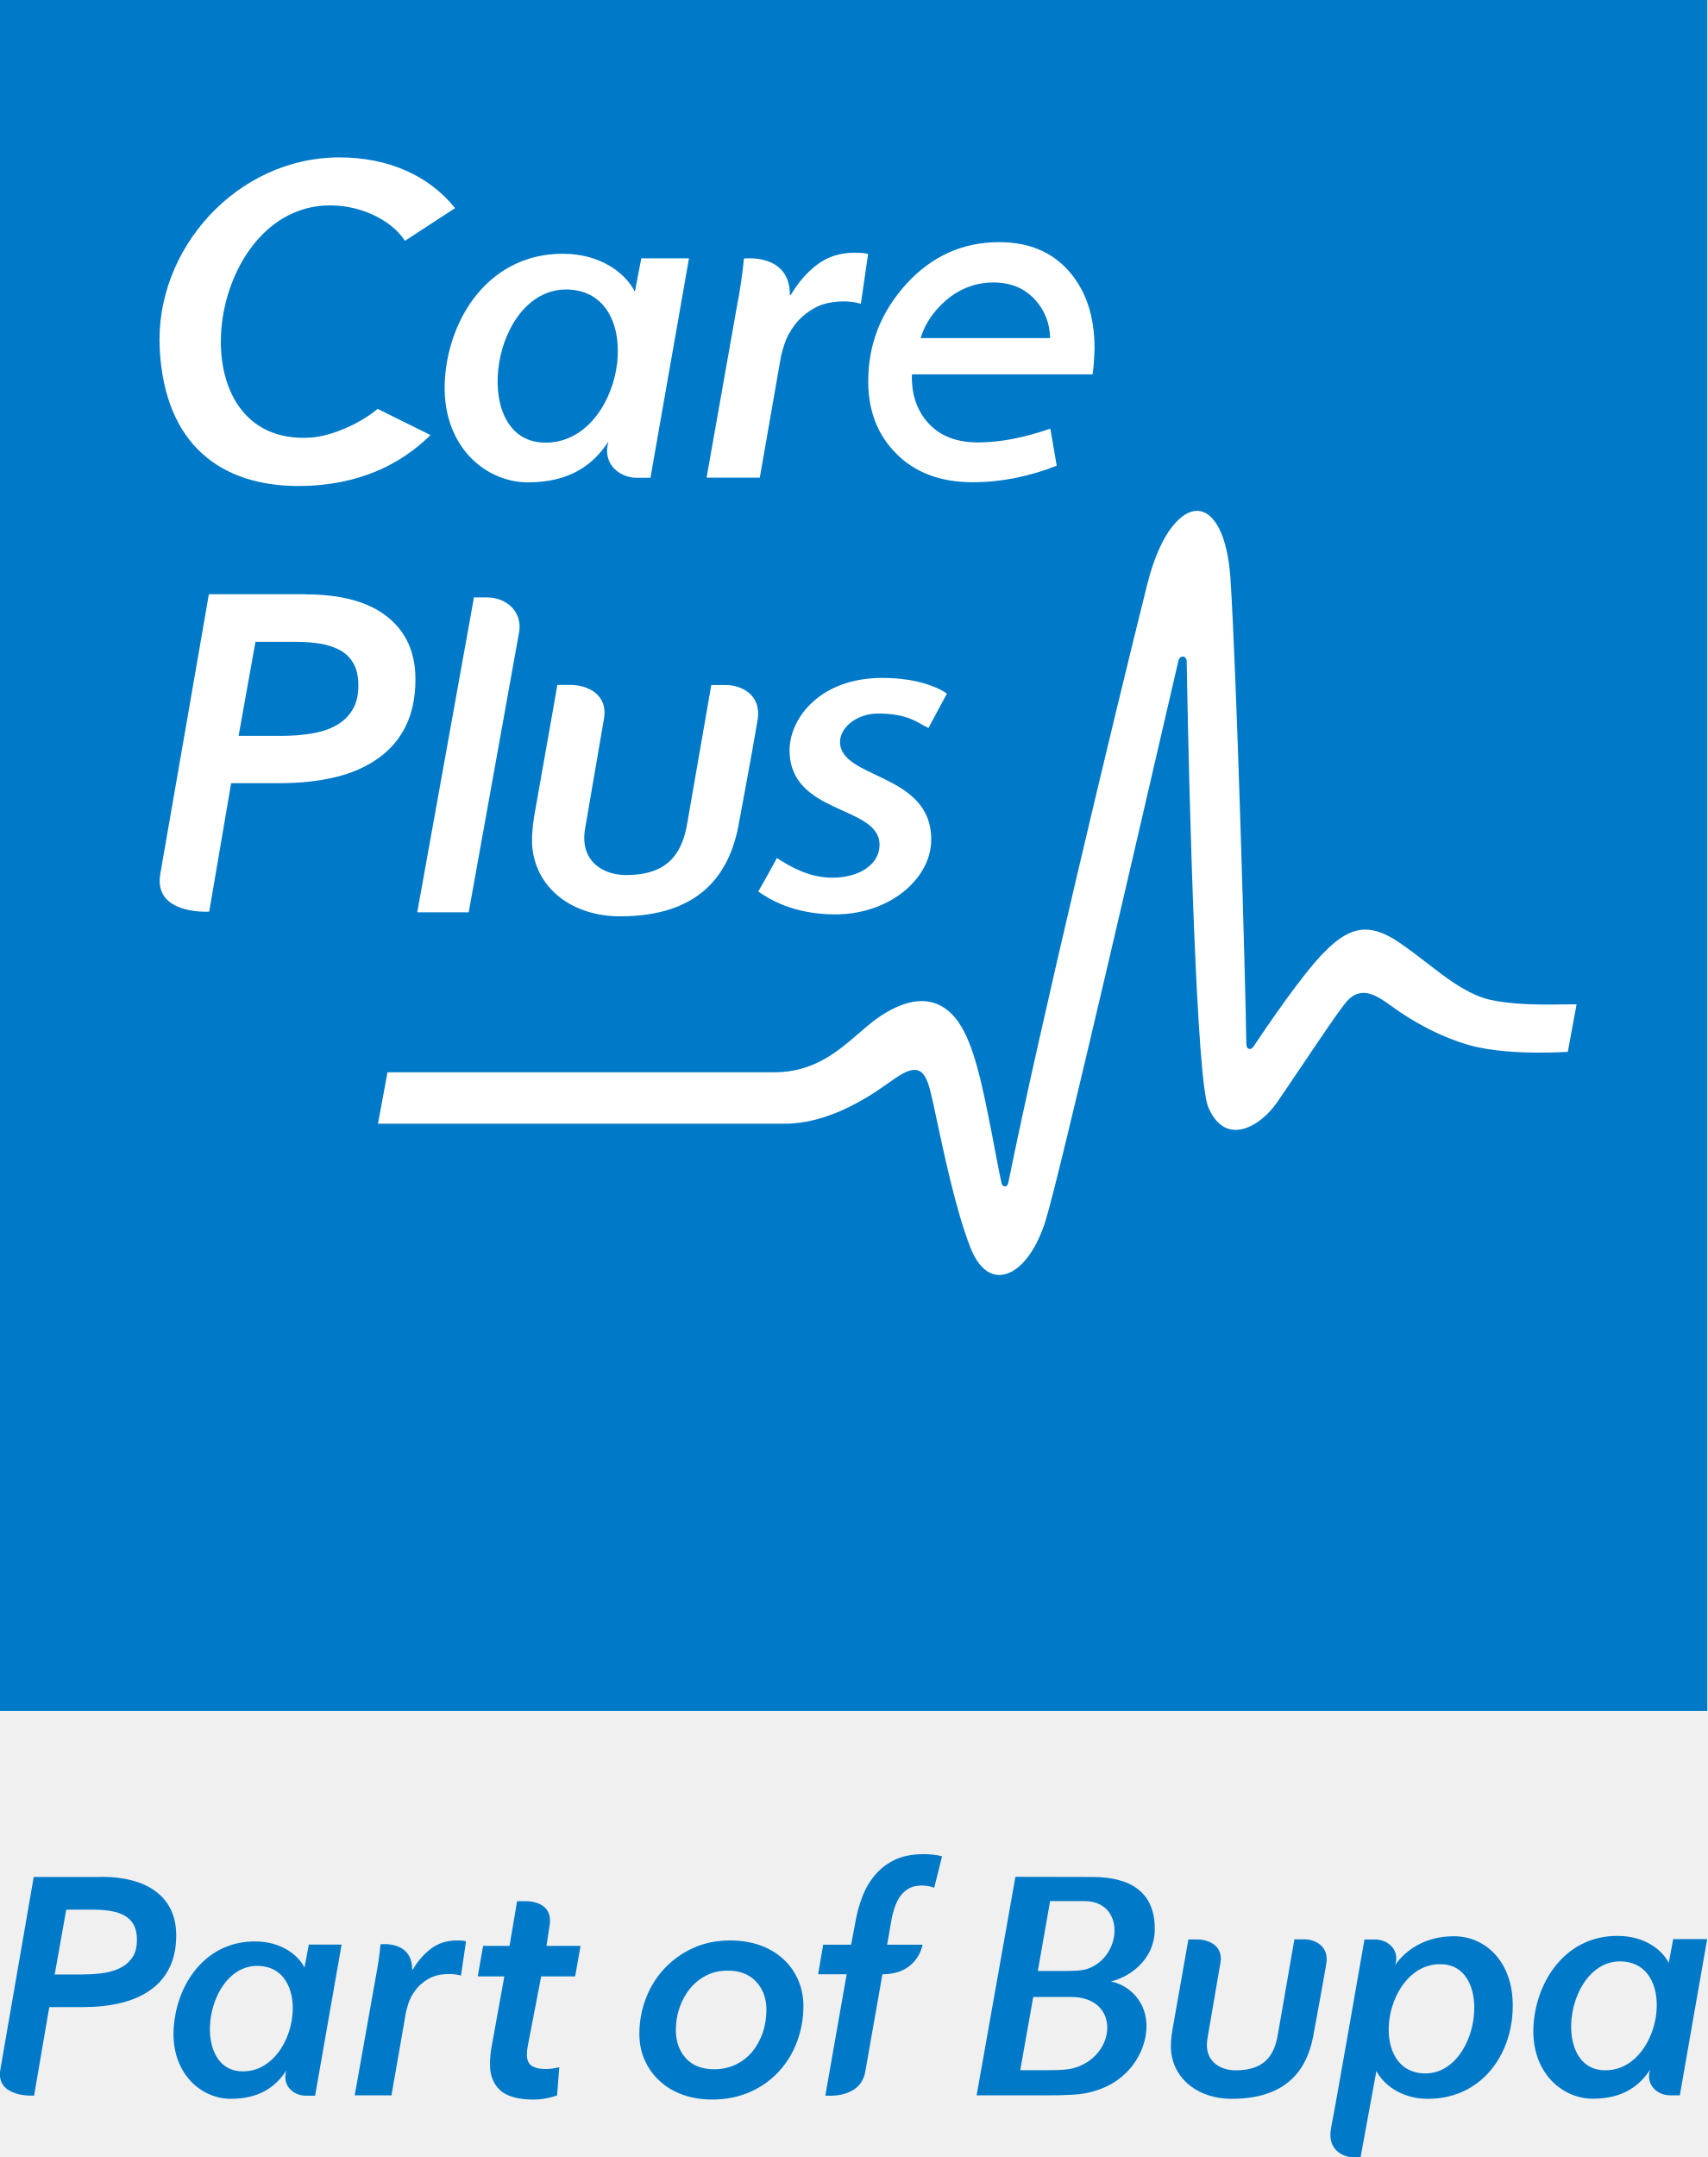
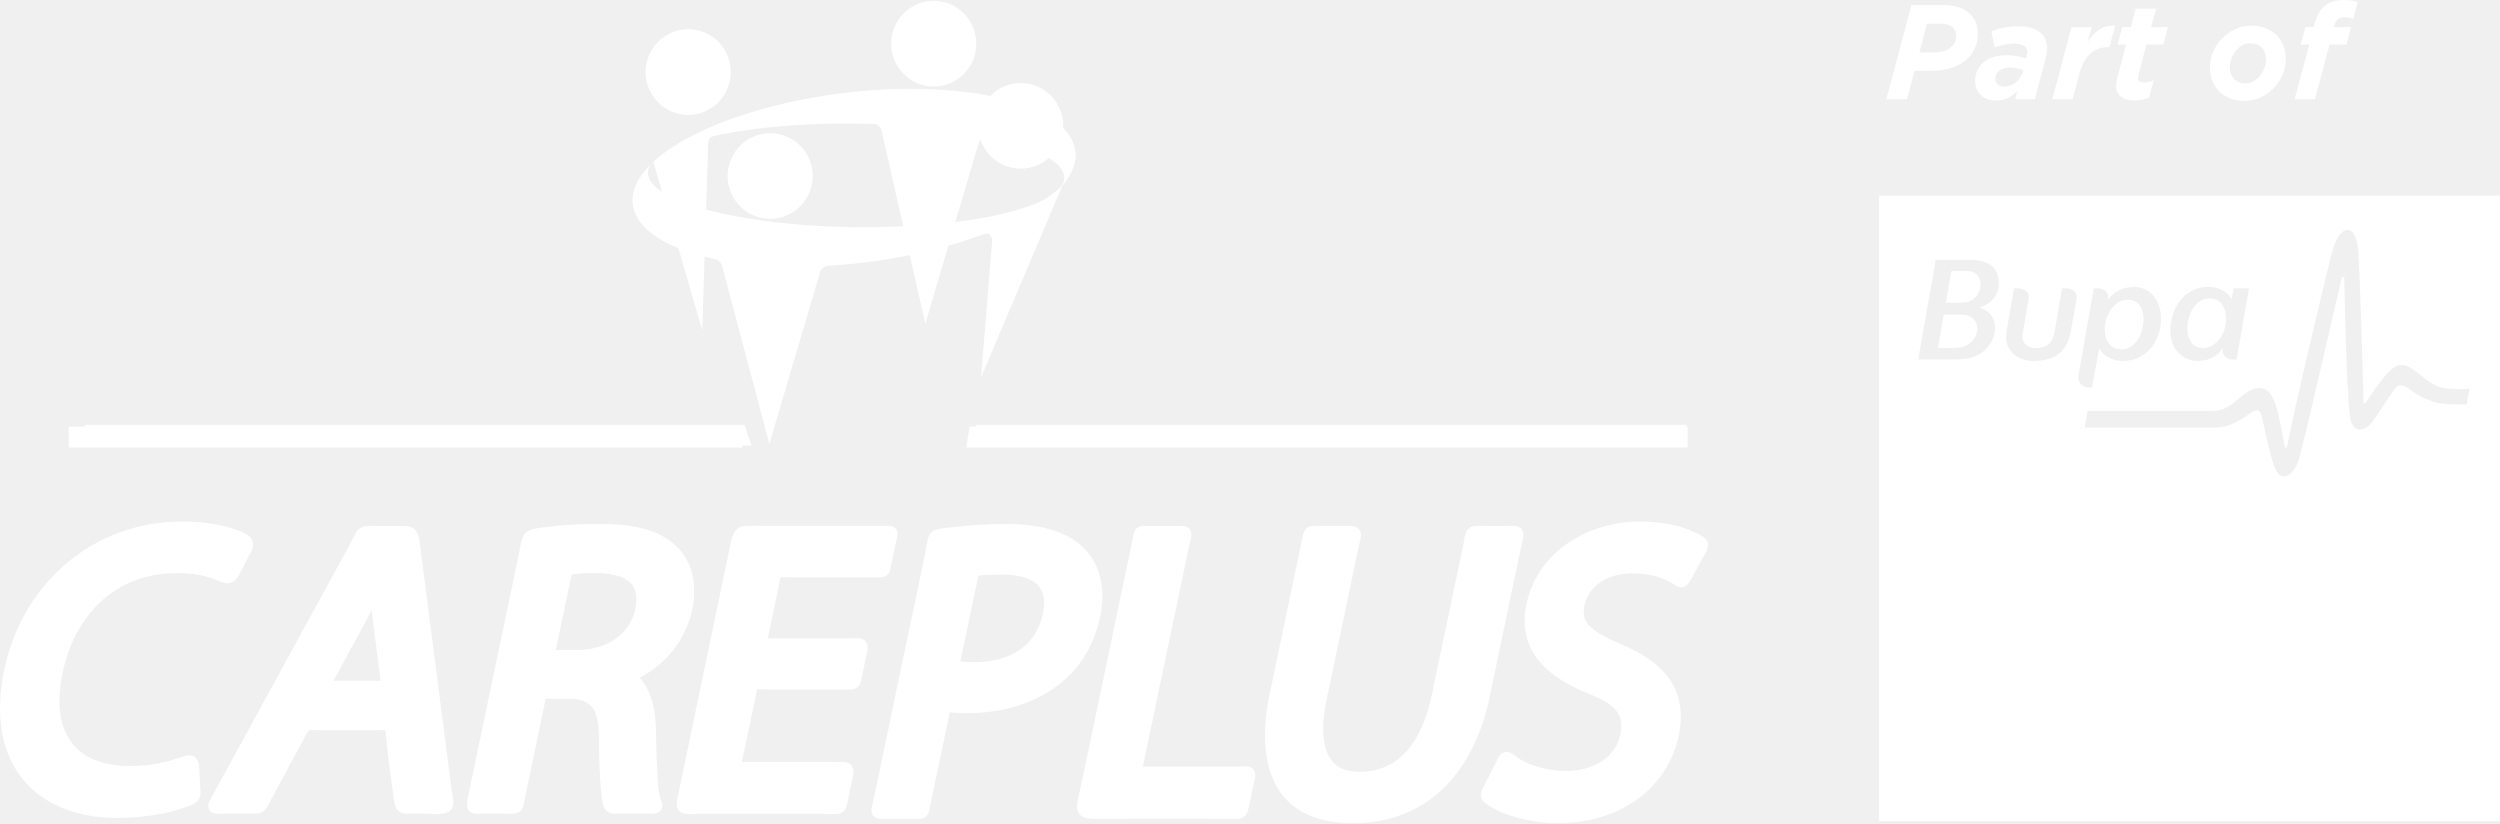
- <svg xmlns="http://www.w3.org/2000/svg" width="57" height="72" viewBox="0 0 57 72" fill="none">
-   <g clip-path="url(#clip0)">
-     <path d="M57 0H0V57.108H57V0Z" fill="#0079C8" />
-     <path d="M3.362 62.648C4.178 62.648 4.806 62.822 5.236 63.164C5.67 63.507 5.883 63.986 5.883 64.603C5.883 65.022 5.807 65.384 5.658 65.683C5.509 65.985 5.296 66.234 5.019 66.428C4.741 66.625 4.412 66.766 4.029 66.859C3.647 66.952 3.221 66.996 2.763 66.996H1.645L1.138 69.95C1.138 69.95 -0.153 70.034 0.012 69.079C0.181 68.12 1.126 62.653 1.126 62.653H3.362V62.648ZM2.807 65.904C3.064 65.904 3.306 65.884 3.523 65.848C3.744 65.807 3.929 65.743 4.082 65.654C4.235 65.566 4.355 65.445 4.444 65.3C4.532 65.155 4.572 64.969 4.572 64.744C4.572 64.546 4.536 64.385 4.468 64.256C4.399 64.127 4.299 64.026 4.174 63.95C4.05 63.877 3.897 63.825 3.724 63.793C3.547 63.761 3.358 63.744 3.149 63.744H2.212L1.826 65.908H2.807V65.904Z" fill="#0079C8" />
-     <path d="M13.777 65.751C13.95 65.457 14.159 65.219 14.397 65.041C14.634 64.864 14.919 64.772 15.257 64.772C15.306 64.772 15.358 64.775 15.414 64.775C15.47 64.779 15.519 64.788 15.559 64.8L15.39 65.944C15.314 65.924 15.245 65.908 15.185 65.904C15.125 65.896 15.068 65.892 15.012 65.892C14.726 65.892 14.493 65.944 14.312 66.049C14.131 66.153 13.982 66.278 13.874 66.427C13.761 66.573 13.681 66.726 13.633 66.879C13.584 67.032 13.552 67.157 13.54 67.246L13.07 69.941H11.843L12.547 65.984C12.575 65.851 12.603 65.678 12.635 65.469C12.668 65.259 12.688 65.07 12.704 64.9C12.704 64.9 13.761 64.763 13.761 65.739H13.777V65.751Z" fill="#0079C8" />
-     <path d="M23.775 70.082C23.425 70.082 23.103 70.03 22.806 69.925C22.508 69.82 22.251 69.671 22.038 69.474C21.82 69.276 21.651 69.047 21.531 68.781C21.41 68.515 21.346 68.217 21.346 67.89C21.346 67.479 21.418 67.084 21.563 66.71C21.704 66.335 21.909 66.004 22.174 65.718C22.44 65.432 22.757 65.203 23.131 65.029C23.505 64.856 23.924 64.772 24.382 64.772C24.736 64.772 25.066 64.824 25.363 64.929C25.661 65.033 25.918 65.183 26.131 65.376C26.349 65.569 26.517 65.799 26.638 66.069C26.759 66.339 26.823 66.633 26.823 66.955C26.823 67.374 26.751 67.773 26.61 68.152C26.469 68.531 26.264 68.861 25.999 69.151C25.733 69.437 25.412 69.667 25.034 69.832C24.655 69.998 24.237 70.082 23.775 70.082ZM25.588 67.084C25.588 66.706 25.472 66.391 25.243 66.145C25.013 65.9 24.696 65.779 24.298 65.779C24.032 65.779 23.791 65.831 23.582 65.94C23.369 66.049 23.188 66.194 23.039 66.375C22.89 66.556 22.773 66.77 22.689 67.008C22.605 67.246 22.564 67.499 22.564 67.765C22.564 68.144 22.677 68.458 22.898 68.704C23.123 68.95 23.437 69.071 23.843 69.071C24.109 69.071 24.35 69.018 24.567 68.914C24.784 68.809 24.965 68.664 25.118 68.483C25.267 68.301 25.383 68.088 25.468 67.846C25.544 67.608 25.588 67.354 25.588 67.084Z" fill="#0079C8" />
-     <path d="M31.19 63.011C31.126 62.991 31.062 62.971 30.997 62.958C30.933 62.946 30.852 62.938 30.76 62.938C30.591 62.938 30.45 62.974 30.33 63.043C30.213 63.115 30.117 63.204 30.04 63.317C29.968 63.43 29.907 63.555 29.863 63.688C29.819 63.825 29.783 63.958 29.763 64.083L29.618 64.913H30.8C30.8 64.913 30.655 65.9 29.461 65.9C29.461 65.9 29.031 68.334 28.89 69.143C28.729 70.086 27.555 69.949 27.555 69.949L28.267 65.9H27.314L27.483 64.913H28.416L28.56 64.147C28.609 63.869 28.685 63.591 28.785 63.325C28.886 63.055 29.027 62.813 29.204 62.6C29.381 62.386 29.602 62.213 29.867 62.084C30.133 61.955 30.454 61.891 30.832 61.891C31.078 61.891 31.283 61.915 31.452 61.963L31.19 63.011Z" fill="#0079C8" />
-     <path d="M7.709 70.058C8.698 70.058 9.229 69.619 9.555 69.119L9.539 69.196C9.446 69.663 9.836 69.953 10.202 69.953H10.52L11.405 64.909H10.311L10.166 65.678C9.969 65.279 9.41 64.804 8.509 64.804C6.917 64.804 5.972 66.121 5.815 67.519C5.626 69.119 6.659 70.058 7.709 70.058ZM8.662 65.622C10.5 65.722 9.901 69.24 8.035 69.139C6.346 69.043 6.869 65.525 8.662 65.622Z" fill="#0079C8" />
-     <path d="M18.068 65.972H19.202L19.383 64.953H18.245L18.354 64.24C18.426 63.724 18.076 63.462 17.538 63.462H17.264L17.011 64.953H16.13L15.949 65.972H16.838L16.424 68.261C16.404 68.358 16.387 68.466 16.375 68.583C16.363 68.7 16.359 68.809 16.359 68.906C16.359 69.26 16.46 69.542 16.685 69.76C16.773 69.844 17.059 70.086 17.827 70.082C17.948 70.082 18.237 70.07 18.599 69.945L18.672 69.002C18.599 69.022 18.527 69.034 18.442 69.047C18.362 69.059 18.277 69.063 18.193 69.063C18.008 69.063 17.863 69.026 17.755 68.958C17.646 68.889 17.59 68.76 17.59 68.579C17.59 68.487 17.602 68.39 17.622 68.285L18.068 65.972Z" fill="#0079C8" />
-     <path d="M53.184 70.054C54.205 70.054 54.756 69.603 55.09 69.083L55.07 69.16C54.973 69.647 55.375 69.941 55.753 69.941H56.083L56.996 64.727H55.862L55.713 65.521C55.508 65.11 54.933 64.619 54 64.619C52.355 64.619 51.378 65.977 51.213 67.427C51.028 69.087 52.094 70.054 53.184 70.054ZM54.165 65.473C56.063 65.578 55.444 69.212 53.517 69.103C51.772 69.007 52.311 65.368 54.165 65.473Z" fill="#0079C8" />
-     <path d="M38.554 64.381C38.554 63.2 37.798 62.653 36.471 62.653C35.654 62.653 34.371 62.648 33.901 62.648L32.606 69.942C32.767 69.942 34.166 69.942 34.958 69.942C35.497 69.942 36.008 69.925 36.294 69.861C37.613 69.583 38.148 68.62 38.256 67.915C38.401 66.94 37.789 66.291 37.09 66.138C37.617 66.025 38.554 65.485 38.554 64.381ZM35.795 69.047C35.646 69.083 35.413 69.103 34.918 69.103H34.062L34.496 66.658H35.763C37.44 66.658 37.287 68.676 35.795 69.047ZM36.294 65.723C36.133 65.775 35.92 65.791 35.526 65.791H34.649L35.059 63.458H36.205C37.584 63.458 37.476 65.332 36.294 65.723Z" fill="#0079C8" />
-     <path d="M43.552 64.735H43.215C43.215 64.735 42.716 67.6 42.66 67.927C42.539 68.628 42.201 69.107 41.252 69.107C40.713 69.107 40.186 68.781 40.311 68.052C40.359 67.769 40.717 65.686 40.745 65.521C40.846 64.957 40.367 64.739 39.973 64.739H39.676C39.603 65.174 39.273 67.004 39.149 67.721C39.096 68.011 39.08 68.301 39.1 68.491C39.213 69.462 40.066 70.058 41.119 70.058C42.941 70.058 43.625 69.107 43.842 67.975C43.914 67.6 44.256 65.715 44.284 65.521C44.365 64.957 43.902 64.735 43.552 64.735Z" fill="#0079C8" />
-     <path d="M45.426 72.001L45.953 69.128C46.158 69.539 46.745 70.058 47.674 70.058C49.355 70.058 50.393 68.745 50.497 67.206C50.61 65.57 49.649 64.631 48.539 64.631C47.574 64.631 46.918 65.102 46.584 65.59L46.6 65.521C46.705 65.018 46.279 64.74 45.917 64.74H45.555C45.555 64.74 44.578 70.349 44.441 71.025C44.284 71.819 44.928 72.004 45.129 72.004H45.426V72.001ZM48.161 65.566C49.906 65.662 49.363 69.313 47.509 69.208C45.615 69.103 46.235 65.457 48.161 65.566Z" fill="#0079C8" />
-     <path d="M51.68 33.532C50.996 33.532 50.059 33.492 49.504 33.303C48.849 33.077 48.265 32.63 47.654 32.154C47.344 31.916 47.027 31.671 46.685 31.441C46.267 31.163 45.917 31.03 45.583 31.03C45.137 31.03 44.698 31.276 44.172 31.824C43.456 32.561 42.314 34.237 41.855 34.926C41.823 34.967 41.787 35.015 41.727 35.015C41.614 35.015 41.61 34.87 41.61 34.822C41.586 32.904 41.288 22.423 41.079 19.297C40.987 17.91 40.556 17.052 39.957 17.052C39.479 17.052 38.759 17.693 38.304 19.498C37.158 24.091 34.709 34.306 33.66 39.496C33.627 39.637 33.471 39.637 33.438 39.496C33.322 38.964 33.217 38.363 33.117 37.856C32.803 36.256 32.529 34.874 31.995 34.112C31.383 33.246 30.479 33.194 29.385 33.923C29.143 34.084 28.91 34.286 28.665 34.499C27.961 35.104 27.165 35.793 25.846 35.793H12.937L12.619 37.509H26.208C27.595 37.509 28.886 36.707 29.654 36.155C30.044 35.873 30.314 35.712 30.531 35.712C30.828 35.712 30.965 36.018 31.074 36.474C31.13 36.695 31.194 37.005 31.271 37.364C31.528 38.549 31.914 40.414 32.405 41.659C32.634 42.236 32.972 42.558 33.362 42.558C33.957 42.558 34.56 41.853 34.902 40.765C35.361 39.314 38.107 27.387 39.265 22.391C39.314 22.186 39.338 22.073 39.342 22.061C39.362 21.972 39.422 21.916 39.491 21.916C39.551 21.916 39.619 21.968 39.619 22.081V22.101C39.708 27.154 39.957 36.03 40.335 36.945C40.544 37.449 40.862 37.715 41.256 37.715C41.715 37.715 42.261 37.344 42.651 36.776C42.849 36.49 43.098 36.115 43.367 35.72C44.023 34.745 44.767 33.637 44.984 33.403C45.314 33.053 45.688 33.053 46.222 33.419C46.303 33.472 46.395 33.54 46.504 33.617C47.075 34.032 48.028 34.604 49.098 34.898C49.806 35.092 50.722 35.136 51.362 35.136C51.776 35.136 52.215 35.12 52.343 35.112L52.637 33.524C52.484 33.52 52.066 33.532 51.68 33.532Z" fill="white" />
-     <path d="M10.206 19.84C11.393 19.84 12.302 20.09 12.929 20.586C13.556 21.081 13.87 21.779 13.87 22.673C13.87 23.282 13.761 23.805 13.544 24.241C13.327 24.68 13.017 25.038 12.615 25.32C12.213 25.606 11.735 25.812 11.18 25.945C10.621 26.078 10.009 26.142 9.342 26.142H7.717L6.985 30.43C6.985 30.43 5.107 30.554 5.353 29.164C5.598 27.774 6.973 19.836 6.973 19.836H10.206V19.84ZM9.398 24.563C9.772 24.563 10.122 24.535 10.44 24.478C10.761 24.422 11.031 24.329 11.252 24.196C11.477 24.067 11.65 23.894 11.775 23.68C11.903 23.467 11.964 23.201 11.964 22.875C11.964 22.588 11.915 22.355 11.811 22.165C11.71 21.976 11.57 21.831 11.385 21.722C11.204 21.617 10.983 21.541 10.733 21.492C10.48 21.448 10.198 21.424 9.897 21.424H8.529L7.966 24.563H9.398Z" fill="white" />
-     <path d="M26.397 9.852C26.65 9.425 26.948 9.082 27.294 8.824C27.639 8.567 28.054 8.434 28.54 8.434C28.609 8.434 28.689 8.438 28.77 8.442C28.85 8.446 28.922 8.462 28.983 8.478L28.741 10.138C28.629 10.106 28.532 10.086 28.444 10.078C28.359 10.069 28.275 10.061 28.194 10.061C27.78 10.061 27.438 10.138 27.177 10.291C26.912 10.444 26.698 10.626 26.538 10.839C26.373 11.053 26.26 11.27 26.188 11.492C26.115 11.717 26.071 11.895 26.051 12.028L25.367 15.944H23.59L24.607 10.203C24.648 10.009 24.692 9.759 24.736 9.453C24.78 9.151 24.816 8.873 24.837 8.631C24.837 8.631 26.373 8.434 26.373 9.848H26.397V9.852Z" fill="white" />
-     <path d="M17.634 16.101C19.074 16.101 19.842 15.465 20.312 14.739L20.288 14.848C20.151 15.529 20.718 15.948 21.253 15.948H21.716L23.003 8.623H21.41L21.197 9.739C20.912 9.163 20.099 8.47 18.788 8.47C16.476 8.47 15.104 10.38 14.875 12.414C14.61 14.743 16.11 16.101 17.634 16.101ZM19.013 9.666C21.68 9.816 20.811 14.921 18.101 14.772C15.652 14.631 16.416 9.521 19.013 9.666Z" fill="white" />
-     <path d="M24.237 22.866H23.747C23.747 22.866 23.023 27.025 22.942 27.496C22.765 28.515 22.279 29.209 20.899 29.209C20.119 29.209 19.355 28.733 19.532 27.673C19.601 27.262 20.123 24.24 20.163 23.999C20.308 23.181 19.617 22.862 19.041 22.862H18.607C18.503 23.495 18.024 26.15 17.843 27.194C17.771 27.613 17.743 28.036 17.775 28.314C17.936 29.724 19.174 30.587 20.702 30.587C23.345 30.587 24.338 29.204 24.655 27.561C24.76 27.021 25.259 24.277 25.299 23.999C25.416 23.185 24.744 22.866 24.237 22.866Z" fill="white" />
-     <path d="M29.308 23.818C30.334 23.818 30.631 24.128 30.997 24.301C31.074 24.168 31.488 23.378 31.613 23.153C31.448 23.02 30.728 22.629 29.473 22.629H29.449C27.362 22.629 26.361 23.995 26.361 25.043C26.361 27.206 29.365 26.872 29.365 28.197C29.365 28.854 28.693 29.297 27.788 29.297C27.012 29.297 26.389 28.931 25.938 28.641C25.862 28.786 25.452 29.531 25.315 29.757C25.649 29.991 26.469 30.522 27.885 30.522C29.694 30.522 31.09 29.338 31.09 28.02C31.09 25.784 28.046 26.018 28.046 24.764C28.046 24.269 28.625 23.818 29.308 23.818Z" fill="white" />
-     <path d="M16.251 19.941C15.937 19.941 15.945 19.941 15.824 19.941L13.93 30.454H15.648L17.332 21.098C17.445 20.437 16.93 19.941 16.251 19.941Z" fill="white" />
-     <path d="M36.479 12.495H30.446C30.426 13.156 30.607 13.7 30.997 14.127C31.383 14.554 31.934 14.768 32.658 14.768C33.378 14.768 34.182 14.614 35.067 14.308L35.28 15.545C34.347 15.912 33.41 16.097 32.477 16.097C31.392 16.097 30.531 15.771 29.904 15.122C29.292 14.502 28.987 13.704 28.987 12.725C28.987 11.492 29.413 10.412 30.257 9.481C31.106 8.55 32.139 8.083 33.358 8.083C34.343 8.083 35.119 8.405 35.69 9.054C36.257 9.703 36.543 10.557 36.543 11.629C36.535 11.911 36.519 12.201 36.479 12.495ZM35.059 11.286C35.051 10.799 34.886 10.376 34.572 10.021C34.215 9.622 33.748 9.429 33.173 9.429C32.582 9.429 32.055 9.626 31.588 10.021C31.174 10.376 30.885 10.799 30.736 11.286H35.059Z" fill="white" />
-     <path d="M10.363 14.607C5.855 14.893 6.804 7.116 10.818 6.862C11.948 6.79 13.058 7.321 13.52 8.039L15.193 6.947C14.316 5.855 12.961 5.254 11.328 5.254C7.918 5.254 5.164 8.313 5.332 11.629C5.493 14.864 7.403 16.222 9.961 16.222C11.964 16.222 13.391 15.493 14.373 14.522L12.607 13.648C12.092 14.091 11.123 14.558 10.363 14.607Z" fill="white" />
-   </g>
-   <defs>
-     <clipPath id="clip0">
-       <rect width="57" height="72" fill="white" />
-     </clipPath>
-   </defs>
+ <svg xmlns="http://www.w3.org/2000/svg" width="164" height="54" fill="none">
+   <path fill-rule="evenodd" clip-rule="evenodd" d="M44.73 9.355c-1.439.736-1.867 1.277-1.867 1.277l3.206 11.041.391-12.388c.062-.214.143-.339.432-.376l.26-.147-.421-.324c0-.004-.564.18-2.002.917z" fill="#fff" />
+   <path fill-rule="evenodd" clip-rule="evenodd" d="M62.51 5.95c-6.854-.623-15.164 1.214-19 4.134 2.266-1.37 7.952-2.143 13.829-1.952.27.037.49.258.516.542l2.847 12.565 3.48-11.8a.595.595 0 0 1 .702-.449l.044.008c4.01.883 5.88 2.286 4.369 3.585h.014c3.14-3.055.172-6.008-6.802-6.634z" fill="#fff" />
+   <path fill-rule="evenodd" clip-rule="evenodd" d="M50.522 14.354c-1.537 0-2.792-1.259-2.792-2.813a2.806 2.806 0 0 1 2.792-2.805 2.806 2.806 0 0 1 2.792 2.805c0 1.554-1.255 2.813-2.792 2.813zM66.959 11.063c-1.537 0-2.792-1.26-2.792-2.813a2.806 2.806 0 0 1 2.792-2.805A2.804 2.804 0 0 1 69.75 8.25c0 1.554-1.255 2.813-2.792 2.813zM61.25 5.677c-1.536 0-2.791-1.26-2.791-2.813 0-1.546 1.255-2.812 2.791-2.812 1.545 0 2.792 1.266 2.792 2.812a2.799 2.799 0 0 1-2.792 2.813zM45.143 7.54c-1.537 0-2.792-1.26-2.792-2.813 0-1.546 1.255-2.813 2.792-2.813 1.544 0 2.792 1.267 2.792 2.813a2.803 2.803 0 0 1-2.792 2.813z" fill="#fff" />
+   <path fill-rule="evenodd" clip-rule="evenodd" d="M68.891 12.878c-.124.077-.26.155-.406.232h-.004c-1.273.648-3.333 1.148-5.81 1.454h-.004a44.88 44.88 0 0 1-3.418.283c-2.316.11-4.8.07-7.227-.15-2.246-.203-4.178-.534-5.704-.947-1.255-.342-2.236-.74-2.887-1.167-.871-.567-1.157-1.189-.732-1.804-2.17 2.15-1.325 4.238 1.807 5.504.513.21 1.084.394 1.716.549.18.048.363.092.55.132.062.022.117.037.117.037.204.03.38.173.46.365l3.122 11.758 3.3-11.177a.597.597 0 0 1 .55-.511 37.142 37.142 0 0 0 5.356-.7c.871-.173 1.716-.38 2.532-.611a26.63 26.63 0 0 0 2.35-.78c1.81-.689 3.344-1.525 4.424-2.452l-.092-.015zm-26.192-2.099c.055-.051.11-.106.168-.158a.784.784 0 0 0-.168.158z" fill="#fff" />
+   <path fill-rule="evenodd" clip-rule="evenodd" d="M64.551 15.352l.114-.033c.212-.052.365.162.431.375l-.743 9.064 5.354-12.613s-1.05 1.285-4.881 2.706l-.275.5zM16.59 35.585c-.091-.438-.578-.63-.944-.78-1.108-.446-2.536-.59-3.725-.59-5.807 0-10.454 4.05-11.643 9.72-.553 2.628-.395 5.533 1.559 7.562 1.526 1.583 3.706 2.157 5.84 2.157 1.452 0 3.132-.202 4.508-.703.322-.114.72-.243.885-.57.136-.273.066-.62.051-.914l-.032-.688c-.019-.368.014-.902-.326-1.13-.238-.159-.498-.1-.75-.023-.278.089-.55.185-.83.266a9.733 9.733 0 0 1-2.646.357c-1.398 0-2.895-.324-3.802-1.484-1-1.27-.952-3.1-.637-4.598.809-3.847 3.48-6.572 7.509-6.572.808 0 1.698.1 2.462.394.308.122.67.335 1.006.258.418-.1.637-.57.813-.924l.355-.703c.157-.313.42-.67.347-1.035zm13.122 16.788c-.04-.313-.095-.619-.135-.931-.655-5.155-1.332-10.305-1.995-15.455-.05-.398-.065-.976-.38-1.256-.198-.177-.443-.213-.699-.224-.3-.011-.611 0-.915 0-.303-.004-.607-.004-.91-.004-.341 0-.795-.04-1.088.17-.157.113-.248.264-.333.437-.095.188-.183.376-.285.564-2.993 5.474-5.986 10.952-8.983 16.426-.165.299-.469.696-.256 1.039.139.217.362.25.596.246.176-.003.348-.014.523-.014.513 0 1.025-.004 1.537-.004.249 0 .523.037.758-.074.292-.14.45-.482.596-.758.717-1.33 1.43-2.658 2.144-3.987.052-.092.286-.563.366-.637.103-.03.67-.007.783-.007H24.4c.234 0 .465-.008.695-.012.04 0 .11-.003.176 0 .007.063.015.14.018.185.026.239.048.478.077.718.143 1.108.27 2.216.425 3.32.047.346.054.825.329 1.072.168.15.377.184.593.187.23.008.468-.003.698-.003.293 0 .586.014.882.014.396 0 1.003.074 1.285-.257.183-.218.172-.494.135-.755zm-7.838-7.716l2.137-3.921a25.7 25.7 0 0 0 .37-.703l.055.467.534 4.157h-3.096zm22.694-8.622c-1.302-1.447-3.417-1.665-5.243-1.665-1.12 0-2.243.037-3.352.192-.274.04-.556.063-.83.11-.231.037-.45.096-.63.258-.201.184-.278.434-.337.692-.077.346-.131.696-.205 1.042l-3.194 15.234-.04.22c-.059.328-.22.77.014 1.054.147.177.348.213.564.213.175 0 .355-.01.534-.01h1.288c.311 0 .717.062.974-.148.241-.199.263-.57.325-.865l1.28-6.134c.02-.092.041-.26.074-.393.106 0 .238.007.315.007h1.182c.53 0 1.167.08 1.533.515.435.512.465 1.484.472 2.12.007.914.022 1.827.084 2.74.022.346.044.696.095 1.042.051.331.08.758.37.975.27.203.684.137 1.006.137h1.343c.198 0 .399.007.6.007.23-.004.45-.044.582-.265.12-.203.07-.39-.004-.59a2.441 2.441 0 0 1-.117-.415c-.08-.409-.095-.843-.12-1.26-.063-1-.081-2.006-.103-3.01-.022-1.194-.256-2.486-1.065-3.373 1.742-.917 3.03-2.492 3.447-4.477.289-1.373.128-2.879-.842-3.953zm-2.89 3.906c-.388 1.848-2.108 2.705-3.857 2.705H36.46l1.039-4.962c.527-.081 1.094-.092 1.617-.089.728.004 1.786.11 2.302.7.395.449.377 1.093.26 1.645zm17.088-5.254c-.205-.25-.523-.188-.801-.188h-7.897c-.318 0-.637-.018-.951-.014-.26.003-.516.029-.728.191-.344.258-.421.788-.506 1.185-1.134 5.416-2.265 10.835-3.392 16.258-.069.328-.204.75.037 1.042.161.191.384.228.619.232.223.003.45-.008.673-.008h8.28c.209 0 .41.011.615.015.205.004.395-.011.567-.136.293-.221.33-.71.403-1.05.077-.36.15-.721.227-1.082.062-.309.164-.68-.073-.946-.158-.173-.366-.206-.586-.206-.194 0-.384.011-.578.011h-5.767c-.08 0-.165.004-.245.004.007-.033.015-.063.018-.089.293-1.413.597-2.823.893-4.237.022-.1.055-.313.092-.46.033 0 .065.003.087.003.176.008.348.015.524.015h4.896c.325 0 .786.074 1.057-.132.26-.203.293-.586.355-.888.073-.364.15-.729.223-1.093.07-.324.22-.744-.01-1.027-.15-.184-.356-.221-.575-.221-.19-.004-.38.007-.571.007h-4.856c-.142 0-.289.004-.435.004.01-.044.022-.085.03-.114.233-1.086.456-2.176.683-3.262.019-.107.084-.482.136-.63.07-.007.168-.003.212-.003.234 0 .468.01.706.01h5.215c.285 0 .61.045.845-.15.23-.195.249-.541.307-.821.095-.468.198-.931.293-1.399.058-.272.18-.57-.022-.821zM112.029 35.596c-.103-.368-.553-.522-.864-.677-1.083-.523-2.415-.703-3.604-.703-3.341 0-6.7 1.94-7.425 5.404-.655 3.119 1.438 4.816 4.044 5.872.647.262 1.526.637 1.928 1.24.285.435.296.925.19 1.422-.358 1.708-1.979 2.422-3.575 2.422-1.021 0-2.122-.261-3.015-.773a3.896 3.896 0 0 1-.413-.28c-.169-.125-.33-.232-.553-.191-.234.037-.362.206-.468.405-.095.177-.18.364-.275.548l-.545 1.072c-.143.283-.373.61-.293.942.088.357.483.534.772.7 1.16.673 2.899 1.001 4.23 1.001 1.932 0 3.857-.493 5.409-1.69a6.893 6.893 0 0 0 2.55-4.027c.253-1.208.194-2.415-.45-3.494-.743-1.24-2.097-2.01-3.385-2.555-.691-.294-2.009-.861-2.309-1.605-.12-.302-.095-.648-.029-.96.114-.531.45-1.01.867-1.348.641-.516 1.46-.707 2.269-.707.75 0 1.522.136 2.214.438.175.077.329.166.49.272.176.118.337.225.564.196.373-.052.556-.468.717-.766l.666-1.222c.153-.28.388-.6.293-.936zm-12.215-.883c-.153-.188-.366-.221-.589-.221-.194.004-.388.015-.582.015h-1.178c-.34 0-.838-.074-1.112.162-.161.136-.22.316-.26.515-.037.199-.066.398-.11.593-.684 3.269-1.368 6.538-2.056 9.804-.535 2.547-1.8 5.047-4.728 5.047-.703 0-1.401-.166-1.855-.751-.586-.755-.593-1.977-.498-2.886.04-.369.103-.737.18-1.097l2.07-9.878c.044-.213.1-.42.147-.633.047-.228.07-.453-.084-.652-.15-.191-.366-.228-.593-.232-.201-.003-.406.004-.611.004h-1.076c-.198 0-.391-.011-.589-.015-.201-.003-.388.019-.553.148-.281.22-.314.717-.384 1.049l-2.063 9.84c-.948 4.517.157 8.475 5.444 8.475 5.08 0 7.992-3.534 8.984-8.265l2.063-9.84c.04-.188.088-.376.128-.567.044-.218.055-.431-.095-.615zM82.228 50.47c-.223-.265-.614-.18-.925-.18h-6.064c-.091 0-.183 0-.274.003.014-.055.03-.107.036-.151l3.03-14.446c.066-.31.238-.696.022-.976-.212-.276-.585-.213-.889-.213H75.43c-.282 0-.619-.056-.85.14-.23.191-.24.548-.3.824-1.1 5.254-2.198 10.507-3.3 15.76-.088.417-.198.833-.278 1.249-.062.309-.102.655.106.92.18.225.45.284.72.306.305.022.623.007.927.007 2.711-.015 5.423 0 8.134 0 .315 0 .746.07 1.014-.129.241-.184.289-.497.347-.78.103-.475.201-.954.304-1.429.058-.294.194-.644-.026-.905zM71.225 36.086c-1.273-1.388-3.384-1.712-5.17-1.712a29.18 29.18 0 0 0-3.495.203c-.274.033-.552.051-.827.088-.226.03-.446.077-.622.243-.183.173-.241.401-.285.64-.055.302-.103.604-.165.902l-3.348 15.96c-.07.331-.263.777-.044 1.075.22.29.64.228.962.228h1.621c.286 0 .637.063.879-.133.238-.191.252-.552.31-.832.356-1.704.714-3.409 1.073-5.11.051-.265.11-.526.165-.791l.021-.125c.081.01.162.026.242.03.322.021.644.029.97.029 2.228 0 4.544-.645 6.26-2.128 1.278-1.1 2.05-2.548 2.394-4.197.325-1.535.153-3.174-.94-4.37zm-2.81 4.164c-.476 2.26-2.309 3.184-4.468 3.184-.31 0-.63-.007-.948-.037l1.182-5.628c.509-.07 1.043-.078 1.548-.078.772 0 1.855.122 2.4.747.432.497.414 1.204.286 1.812zM63.607 27.99h47.104v1.37H63.384l.223-1.37zM48.25 27.99l.464 1.37H4.508v-1.37h43.741z" fill="#fff" />
+   <path d="M123.273 12.834v41.022H164V12.834h-40.727zm7.586 8.931c-.095.633-.571 1.491-1.746 1.741-.252.056-.709.074-1.189.074h-2.089l1.149-6.527h2.287c1.178 0 1.855.493 1.855 1.546 0 .99-.838 1.476-1.306 1.576.622.14 1.171.717 1.039 1.59zm2.667 1.068c.842 0 1.142-.431 1.252-1.057.047-.294.494-2.857.494-2.857h.3c.311 0 .721.199.651.7-.022.173-.329 1.863-.395 2.198-.194 1.012-.801 1.862-2.422 1.862-.937 0-1.695-.53-1.797-1.399-.018-.169 0-.434.044-.692.11-.64.402-2.279.468-2.669h.267c.352 0 .776.199.688.7-.029.15-.347 2.014-.388 2.268-.109.651.359.946.838.946zm6.484-4.01c.988 0 1.841.844 1.742 2.305-.095 1.377-1.017 2.551-2.51 2.551-.831 0-1.354-.467-1.537-.832l-.468 2.57h-.264c-.183 0-.753-.166-.611-.876.117-.6.988-5.622.988-5.622h.322c.322 0 .703.25.608.7l-.011.062c.296-.434.882-.858 1.741-.858zm21.798 7.698a15.52 15.52 0 0 1-.622.015c-.402 0-.977-.026-1.427-.147a5.311 5.311 0 0 1-1.636-.814 15.613 15.613 0 0 0-.175-.125c-.337-.232-.575-.232-.783-.01-.136.15-.604.85-1.018 1.472-.168.25-.325.486-.45.67-.249.36-.593.596-.882.596-.248 0-.45-.17-.578-.49-.238-.578-.395-6.206-.453-9.41v-.01c0-.074-.044-.107-.085-.107-.04 0-.076.037-.091.092 0 .007-.018.08-.048.21-.732 3.166-2.462 10.728-2.751 11.648-.216.692-.597 1.137-.974 1.137-.245 0-.457-.202-.603-.57-.308-.784-.553-1.97-.714-2.72-.048-.229-.088-.424-.124-.564-.07-.29-.154-.482-.344-.482-.136 0-.304.103-.553.28-.483.35-1.295.857-2.173.857h-8.567l.198-1.086h8.145c.831 0 1.332-.438 1.775-.82.157-.137.304-.262.457-.365.688-.464 1.263-.427 1.647.121.337.483.509 1.359.706 2.371.062.324.128.703.202 1.042.018.088.12.088.142 0 .663-3.291 2.203-9.767 2.928-12.679.281-1.145.735-1.554 1.039-1.554.38 0 .651.549.706 1.425.132 1.98.322 8.626.337 9.845 0 .029.003.121.073.121.036 0 .062-.03.08-.059.286-.434 1.007-1.498 1.46-1.966.333-.346.608-.5.889-.5.213 0 .432.08.696.257.216.147.417.302.611.453.388.298.75.585 1.167.725.351.122.94.148 1.372.148.245 0 .509-.008.604-.015l-.183 1.008zm-17.666-2.845c-.97 0-1.918-.865-1.753-2.345.146-1.296 1.013-2.511 2.477-2.511.831 0 1.343.438 1.526.806l.135-.71h1.007l-.813 4.664h-.292c-.337 0-.696-.269-.611-.703l.014-.07c-.296.464-.783.869-1.69.869z" fill="#fff" />
+   <path fill-rule="evenodd" clip-rule="evenodd" d="M129.109 19.803c-.142.047-.333.058-.68.058h-.78l.366-2.083h1.021c1.222 0 1.127 1.675.073 2.025zM128.667 22.777c-.128.034-.341.052-.776.052h-.761l.38-2.19h1.131c1.489 0 1.354 1.807.026 2.138zM139.095 22.92c-1.69-.095-1.138-3.353.578-3.257 1.552.084 1.069 3.35-.578 3.258zM144.434 22.829c-1.552-.088-1.069-3.343.578-3.25 1.691.095 1.138 3.346-.578 3.25zM153.794 1.13c.183 0 .403.044.578.114l.289-1.111c-.219-.081-.534-.133-.911-.133-.98 0-1.632.468-1.903 1.52l-.062.254h-.552l-.308 1.15h.564l-.966 3.585h1.332l.966-3.586h1.105l.307-1.149h-1.13l.033-.132c.098-.342.307-.512.658-.512zm-6.103.556c-1.508 0-2.719 1.325-2.719 2.74 0 1.262.871 2.19 2.265 2.19 1.508 0 2.715-1.326 2.715-2.74 0-1.262-.867-2.19-2.261-2.19zm-.396 3.781c-.603 0-1.017-.387-1.017-1.079 0-.67.534-1.553 1.35-1.553.608 0 1.018.39 1.018 1.078 0 .67-.535 1.554-1.351 1.554zm-6.487-2.544h1.105l.307-1.149h-1.105l.326-1.207h-1.336l-.322 1.207h-.563l-.308 1.15h.564l-.571 2.145a2.513 2.513 0 0 0-.088.593c0 .52.395.928 1.2.928.363 0 .703-.07.966-.195l.308-1.138c-.22.096-.476.147-.684.147-.246 0-.359-.103-.359-.28a1 1 0 0 1 .033-.213l.527-1.988zm-3.842-.195l.256-.954h-1.332l-1.255 4.735h1.332l.446-1.679c.326-1.226 1.01-1.738 1.896-1.738h.069l.377-1.406c-.772-.062-1.314.346-1.789 1.042zm-4.585-1.005c-.666 0-1.263.132-1.746.335l.213 1.06a3.42 3.42 0 0 1 1.251-.257c.659 0 .886.231.886.555 0 .144-.026.25-.052.354l-.018.062a4.367 4.367 0 0 0-1.325-.21c-1.138 0-2.023.608-2.023 1.705 0 .74.552 1.27 1.368 1.27.553 0 1.025-.228 1.402-.633l-.139.545h1.288l.691-2.614c.063-.24.107-.468.107-.714 0-.928-.641-1.458-1.903-1.458zm.307 3.004c-.15.512-.629.954-1.182.954-.38 0-.615-.214-.615-.505 0-.46.403-.743.956-.743.325 0 .647.08.878.169l-.037.125zM129.267.954c-.447-.45-1.05-.626-1.929-.626h-1.946l-1.647 6.18h1.35l.498-1.87h1.167c1.676 0 2.982-.876 2.982-2.41 0-.542-.157-.958-.475-1.274zm-2.437 2.492h-.919l.498-1.892h.878c.403 0 .659.088.842.276.132.132.201.309.201.511 0 .696-.604 1.105-1.5 1.105zM64.031 27.873h46.6v1.354H63.808l.223-1.354zM48.839 27.873l.46 1.354H5.566v-1.354H48.84z" fill="#fff" />
</svg>
